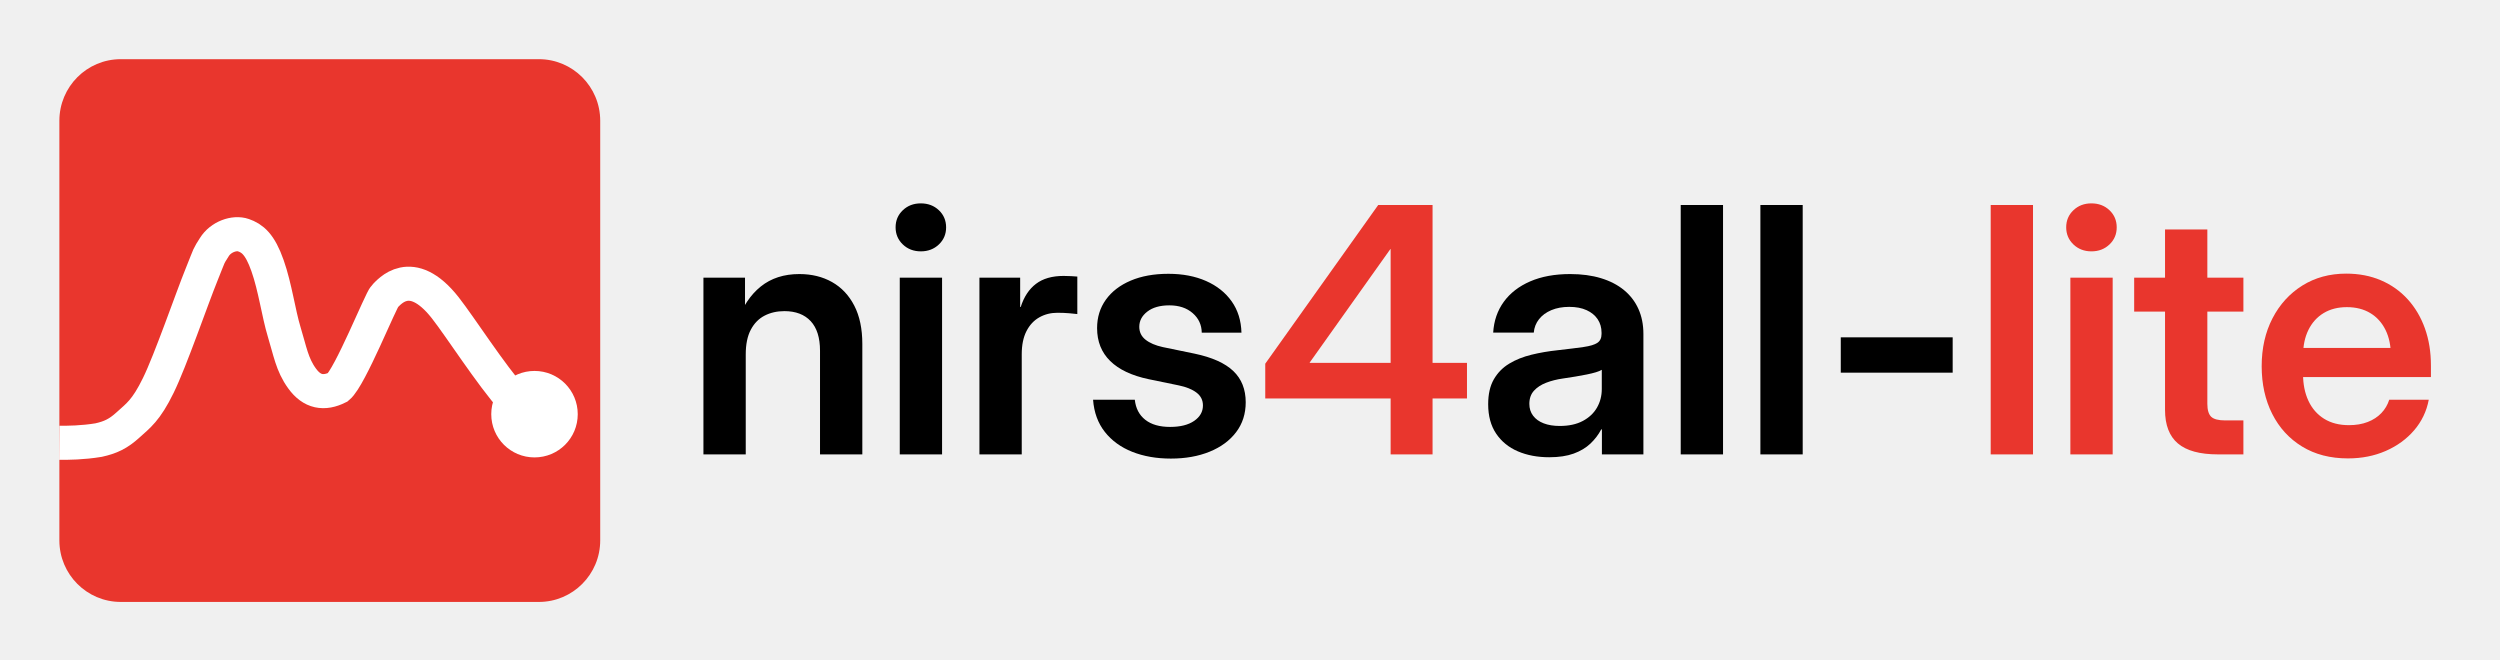
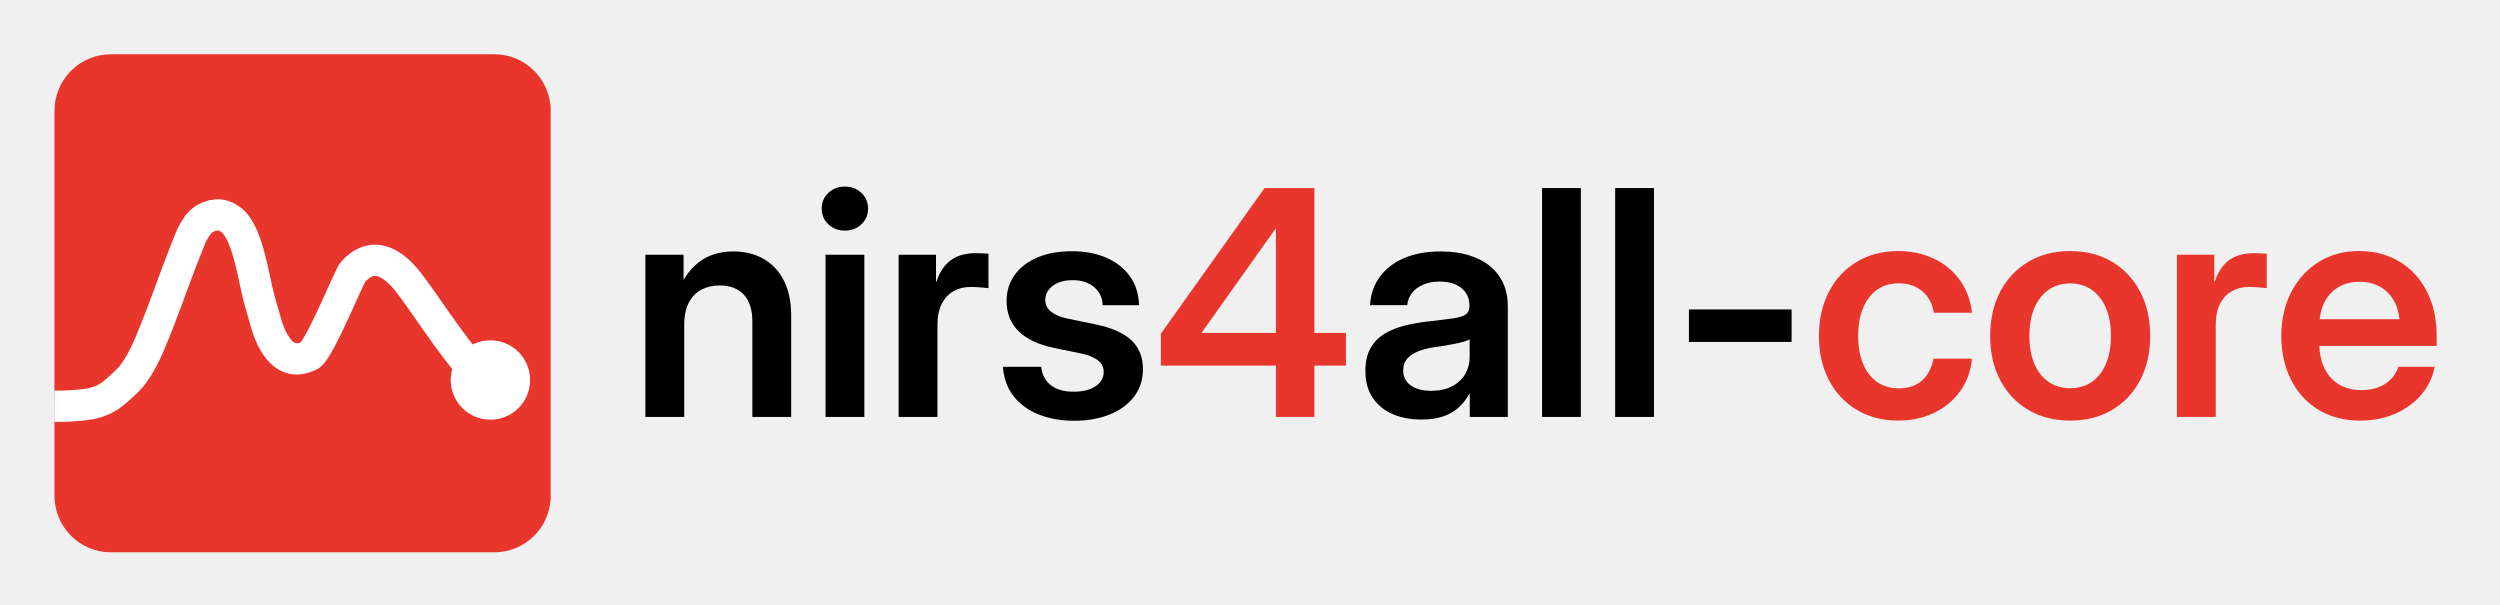
- <svg xmlns="http://www.w3.org/2000/svg" width="1182.91" height="312.00" viewBox="0 0 1182.91 312">
+ <svg xmlns="http://www.w3.org/2000/svg" width="1289.27" height="312.00" viewBox="0 0 1289.268 312">
  <defs>
    <defs id="defs1">
-       <clipPath clipPathUnits="userSpaceOnUse" id="nirs4all_lite_clip">
+       <clipPath clipPathUnits="userSpaceOnUse" id="nirs4all_core_clip">
        <path d="M 75.196,-0.48 H 381.42 V 303.184 H 75.196 Z" id="path1" />
      </clipPath>
    </defs>
  </defs>
  <g transform="translate(28.0,28.0) scale(0.8331102) translate(0,0)">
    <g id="g8" transform="translate(-0.251271,1.105743)">
      <g id="g9">
        <path style="fill:#E9362D;fill-opacity:1;fill-rule:evenodd;stroke:none" d="M 1.532,35.751 C 1.532,16.792 16.891,1.432 35.85,1.432 H 269.478 c 18.919,0 34.278,15.359 34.278,34.318 V 269.538 c 0,18.919 -15.359,34.278 -34.278,34.278 H 35.85 c -18.959,0 -34.318,-15.359 -34.318,-34.278 z" id="path2" transform="matrix(1.016366,0,0,1.019436,-1.193727,-2.565972)" />
-         <path style="fill:none;stroke:#ffffff;stroke-width:19.359px;stroke-linecap:butt;stroke-linejoin:miter;stroke-miterlimit:8;stroke-dasharray:none;stroke-opacity:1" clip-path="url(#nirs4all_lite_clip)" d="m 78.351,215.764 c 4.918,0.027 13.252,-0.031 22.324,-1.535 6.68,-1.48 11.159,-3.52 16.799,-8.68 5.68,-5.16 10.199,-8.16 17.119,-22.359 6.96,-14.159 19.159,-49.597 24.479,-62.677 5.28,-13.119 3.64,-9.919 7.32,-15.839 3.68,-5.96 11.479,-8.6 16.519,-6.84 5.04,1.76 9.4,5 13.719,17.319 4.36,12.359 6.24,27.039 9.479,37.678 3.28,10.679 4.4,18.479 10.119,26.359 5.68,7.88 12.481,8.963 20.439,5 6.876,-5.694 24.359,-49.637 26.599,-51.677 2.24,-2.04 14.719,-18.239 34.238,6.48 8.92,11.399 25.559,37.558 38.798,52.557" id="path3" transform="translate(-78.04647,1.00513)" />
+         <path style="fill:none;stroke:#ffffff;stroke-width:19.359px;stroke-linecap:butt;stroke-linejoin:miter;stroke-miterlimit:8;stroke-dasharray:none;stroke-opacity:1" clip-path="url(#nirs4all_core_clip)" d="m 78.351,215.764 c 4.918,0.027 13.252,-0.031 22.324,-1.535 6.68,-1.48 11.159,-3.52 16.799,-8.68 5.68,-5.16 10.199,-8.16 17.119,-22.359 6.96,-14.159 19.159,-49.597 24.479,-62.677 5.28,-13.119 3.64,-9.919 7.32,-15.839 3.68,-5.96 11.479,-8.6 16.519,-6.84 5.04,1.76 9.4,5 13.719,17.319 4.36,12.359 6.24,27.039 9.479,37.678 3.28,10.679 4.4,18.479 10.119,26.359 5.68,7.88 12.481,8.963 20.439,5 6.876,-5.694 24.359,-49.637 26.599,-51.677 2.24,-2.04 14.719,-18.239 34.238,6.48 8.92,11.399 25.559,37.558 38.798,52.557" id="path3" transform="translate(-78.04647,1.00513)" />
        <path style="fill:#ffffff;fill-opacity:1;fill-rule:evenodd;stroke:none" d="m 245.652,200.515 c 0,-13.559 10.999,-24.559 24.559,-24.559 13.599,0 24.559,10.999 24.559,24.559 0,13.599 -10.959,24.559 -24.559,24.559 -13.559,0 -24.559,-10.959 -24.559,-24.559 z" id="path4" />
      </g>
    </g>
  </g>
  <path fill="#000000" d="M352.858 167.711V215.0H332.838V131.37H352.513V152.642H348.598Q352.63 141.46 359.97 135.566Q367.31 129.673 378.207 129.673Q386.994 129.673 393.707 133.469Q400.419 137.266 404.221 144.631Q408.022 151.996 408.022 162.763V215.0H388.002V165.937Q388.002 156.713 383.599 151.964Q379.195 147.216 371.14 147.216Q365.897 147.216 361.763 149.357Q357.629 151.498 355.244 156.024Q352.858 160.549 352.858 167.711Z M425.733 215.0V131.37H445.754V215.0ZM435.715 118.934Q430.602 118.934 427.183 115.66Q423.763 112.386 423.763 107.558Q423.763 102.724 427.183 99.476Q430.602 96.227 435.678 96.227Q440.82 96.227 444.243 99.473Q447.667 102.718 447.667 107.595Q447.667 112.408 444.238 115.671Q440.81 118.934 435.715 118.934Z M463.43 215.0V131.37H482.703V145.258H482.962Q485.259 138.051 490.191 134.305Q495.124 130.559 503.249 130.559Q505.241 130.559 506.9 130.661Q508.558 130.762 509.749 130.864V148.603Q508.644 148.451 505.959 148.223Q503.274 147.995 500.316 147.995Q495.608 147.995 491.763 150.162Q487.917 152.328 485.684 156.686Q483.45 161.043 483.45 167.629V215.0Z M554.013 216.986Q543.809 216.986 535.739 213.785Q527.67 210.584 522.771 204.363Q517.872 198.141 517.203 189.148H536.951Q537.607 195.252 541.898 198.627Q546.188 202.003 553.639 202.003Q560.896 202.003 565.042 199.144Q569.187 196.285 569.187 191.853Q569.187 188.071 566.13 185.761Q563.073 183.452 557.764 182.356L543.502 179.416Q531.518 176.901 525.311 170.819Q519.104 164.737 519.104 155.259Q519.104 147.589 523.258 141.8Q527.413 136.011 535.005 132.783Q542.596 129.555 552.828 129.555Q562.965 129.555 570.664 132.956Q578.363 136.357 582.77 142.575Q587.176 148.793 587.414 157.394H568.623Q568.544 151.825 564.326 148.153Q560.108 144.482 553.284 144.482Q546.714 144.482 542.891 147.42Q539.067 150.358 539.067 154.631Q539.067 158.385 542.024 160.734Q544.981 163.083 550.173 164.224L565.233 167.334Q577.698 169.957 583.563 175.563Q589.428 181.168 589.428 190.339Q589.428 198.499 584.889 204.485Q580.35 210.47 572.348 213.728Q564.346 216.986 554.013 216.986Z" />
  <path fill="#E9362D" d="M598.672 188.543V172.089L652.116 97H665.189V117.844H657.877L619.703 171.545V171.709H694.124V188.543ZM657.999 215.0V183.576V176.093V97H677.835V215.0Z" />
  <path fill="#000000" d="M733.066 216.353Q724.722 216.353 718.206 213.559Q711.689 210.765 707.92 205.174Q704.15 199.582 704.15 191.267Q704.15 184.117 706.833 179.475Q709.516 174.832 714.114 172.059Q718.712 169.286 724.649 167.84Q730.585 166.394 737.013 165.716Q744.783 164.835 749.334 164.181Q753.884 163.527 755.839 162.203Q757.793 160.878 757.793 158.024V157.403Q757.793 153.808 755.972 151.068Q754.15 148.328 750.734 146.764Q747.317 145.201 742.512 145.201Q737.7 145.201 734.024 146.756Q730.347 148.312 728.193 151.053Q726.039 153.795 725.722 157.365H706.52Q707.03 149.028 711.528 142.82Q716.026 136.613 724.02 133.143Q732.014 129.673 742.968 129.673Q751.109 129.673 757.551 131.638Q763.993 133.604 768.464 137.304Q772.935 141.004 775.267 146.229Q777.598 151.454 777.598 157.974V215.0H757.964V203.178H757.648Q755.687 206.9 752.529 209.892Q749.37 212.884 744.62 214.618Q739.87 216.353 733.066 216.353ZM737.988 201.55Q744.485 201.55 748.935 199.179Q753.384 196.807 755.646 192.854Q757.907 188.901 757.907 184.063V174.978Q756.973 175.577 755.159 176.125Q753.346 176.673 750.853 177.181Q748.36 177.69 745.448 178.173Q742.537 178.656 739.458 179.103Q735.197 179.708 731.594 181.095Q727.991 182.483 725.811 184.881Q723.632 187.279 723.632 191.09Q723.632 194.343 725.403 196.698Q727.173 199.053 730.398 200.302Q733.623 201.55 737.988 201.55Z M815.276 97V215.0H795.256V97Z M852.972 97V215.0H832.952V97Z M923.934 159.602V176.321H870.988V159.602Z" />
-   <path fill="#E9362D" d="M961.944 97V215.0H941.924V97Z M979.621 215.0V131.37H999.641V215.0ZM989.602 118.934Q984.49 118.934 981.07 115.66Q977.65 112.386 977.65 107.558Q977.65 102.724 981.07 99.476Q984.49 96.227 989.565 96.227Q994.707 96.227 998.131 99.473Q1001.554 102.718 1001.554 107.595Q1001.554 112.408 998.126 115.671Q994.697 118.934 989.602 118.934Z M1061.495 131.37V147.437H1009.81V131.37ZM1024.413 108.562H1044.433V191.02Q1044.433 195.452 1046.253 197.192Q1048.073 198.933 1052.936 198.933Q1054.871 198.933 1057.397 198.933Q1059.924 198.933 1061.495 198.933V215.0Q1059.407 215.0 1056.054 215.0Q1052.701 215.0 1049.445 215.0Q1036.622 215.0 1030.517 209.832Q1024.413 204.664 1024.413 193.928Z M1110.973 216.901Q1098.441 216.901 1089.27 211.292Q1080.1 205.684 1075.121 195.81Q1070.143 185.936 1070.143 173.287Q1070.143 160.508 1075.259 150.623Q1080.375 140.738 1089.399 135.104Q1098.422 129.47 1110.137 129.47Q1119.19 129.47 1126.555 132.623Q1133.92 135.777 1139.223 141.594Q1144.526 147.412 1147.379 155.379Q1150.231 163.346 1150.231 172.973V178.406H1078.069V164.62H1140.227L1131.282 168.316Q1131.282 161.246 1128.732 156.09Q1126.181 150.935 1121.522 148.131Q1116.862 145.328 1110.45 145.328Q1104.118 145.328 1099.469 148.131Q1094.82 150.935 1092.27 156.09Q1089.72 161.246 1089.72 168.316V177.012Q1089.72 184.19 1092.262 189.645Q1094.804 195.1 1099.665 198.135Q1104.526 201.17 1111.429 201.17Q1116.456 201.17 1120.329 199.665Q1124.202 198.16 1126.787 195.447Q1129.371 192.734 1130.496 189.148H1149.205Q1147.649 197.346 1142.289 203.59Q1136.93 209.833 1128.847 213.367Q1120.764 216.901 1110.973 216.901Z" />
+   <path fill="#E9362D" d="M978.962 216.901Q966.744 216.901 957.522 211.36Q948.301 205.82 943.174 195.985Q938.047 186.151 938.047 173.287Q938.047 160.372 943.174 150.486Q948.301 140.601 957.522 135.036Q966.744 129.47 978.962 129.47Q986.83 129.47 993.488 131.819Q1000.145 134.168 1005.148 138.43Q1010.152 142.692 1013.196 148.497Q1016.24 154.302 1016.912 161.293H997.303Q996.762 157.913 995.319 155.138Q993.876 152.363 991.571 150.349Q989.267 148.334 986.18 147.223Q983.093 146.113 979.19 146.113Q972.661 146.113 967.968 149.449Q963.275 152.785 960.778 158.886Q958.282 164.987 958.282 173.287Q958.282 181.507 960.778 187.572Q963.275 193.637 967.957 196.947Q972.639 200.257 979.19 200.257Q983.093 200.257 986.129 199.183Q989.165 198.11 991.368 196.095Q993.572 194.08 995.015 191.251Q996.458 188.422 997.151 184.963H1016.912Q1016.354 191.853 1013.353 197.672Q1010.351 203.491 1005.308 207.808Q1000.265 212.124 993.565 214.512Q986.865 216.901 978.962 216.901Z M1067.606 216.901Q1055.331 216.901 1046.024 211.403Q1036.717 205.905 1031.533 196.085Q1026.349 186.265 1026.349 173.287Q1026.349 160.258 1031.533 150.401Q1036.717 140.544 1046.024 135.007Q1055.331 129.47 1067.606 129.47Q1079.96 129.47 1089.228 135.007Q1098.495 140.544 1103.679 150.401Q1108.863 160.258 1108.863 173.287Q1108.863 186.265 1103.679 196.085Q1098.495 205.905 1089.228 211.403Q1079.96 216.901 1067.606 216.901ZM1067.606 200.2Q1074.043 200.2 1078.753 196.947Q1083.464 193.694 1086.046 187.632Q1088.627 181.57 1088.627 173.287Q1088.627 164.873 1086.046 158.826Q1083.464 152.778 1078.753 149.474Q1074.043 146.17 1067.606 146.17Q1061.248 146.17 1056.498 149.449Q1051.748 152.728 1049.166 158.8Q1046.584 164.873 1046.584 173.287Q1046.584 181.621 1049.166 187.657Q1051.748 193.694 1056.473 196.947Q1061.197 200.2 1067.606 200.2Z M1122.646 215.0V131.37H1141.919V145.258H1142.179Q1144.475 138.051 1149.407 134.305Q1154.34 130.559 1162.465 130.559Q1164.458 130.559 1166.116 130.661Q1167.774 130.762 1168.965 130.864V148.603Q1167.86 148.451 1165.175 148.223Q1162.49 147.995 1159.532 147.995Q1154.824 147.995 1150.979 150.162Q1147.133 152.328 1144.9 156.686Q1142.666 161.043 1142.666 167.629V215.0Z M1217.331 216.901Q1204.799 216.901 1195.629 211.292Q1186.458 205.684 1181.48 195.81Q1176.502 185.936 1176.502 173.287Q1176.502 160.508 1181.618 150.623Q1186.734 140.738 1195.757 135.104Q1204.78 129.47 1216.495 129.47Q1225.548 129.47 1232.914 132.623Q1240.279 135.777 1245.581 141.594Q1250.884 147.412 1253.737 155.379Q1256.589 163.346 1256.589 172.973V178.406H1184.427V164.62H1246.586L1237.64 168.316Q1237.64 161.246 1235.09 156.09Q1232.54 150.935 1227.88 148.131Q1223.22 145.328 1216.809 145.328Q1210.476 145.328 1205.827 148.131Q1201.179 150.935 1198.628 156.09Q1196.078 161.246 1196.078 168.316V177.012Q1196.078 184.19 1198.621 189.645Q1201.163 195.1 1206.024 198.135Q1210.885 201.17 1217.787 201.17Q1222.815 201.17 1226.687 199.665Q1230.56 198.16 1233.145 195.447Q1235.73 192.734 1236.854 189.148H1255.563Q1254.008 197.346 1248.648 203.59Q1243.288 209.833 1235.205 213.367Q1227.123 216.901 1217.331 216.901Z" />
</svg>
